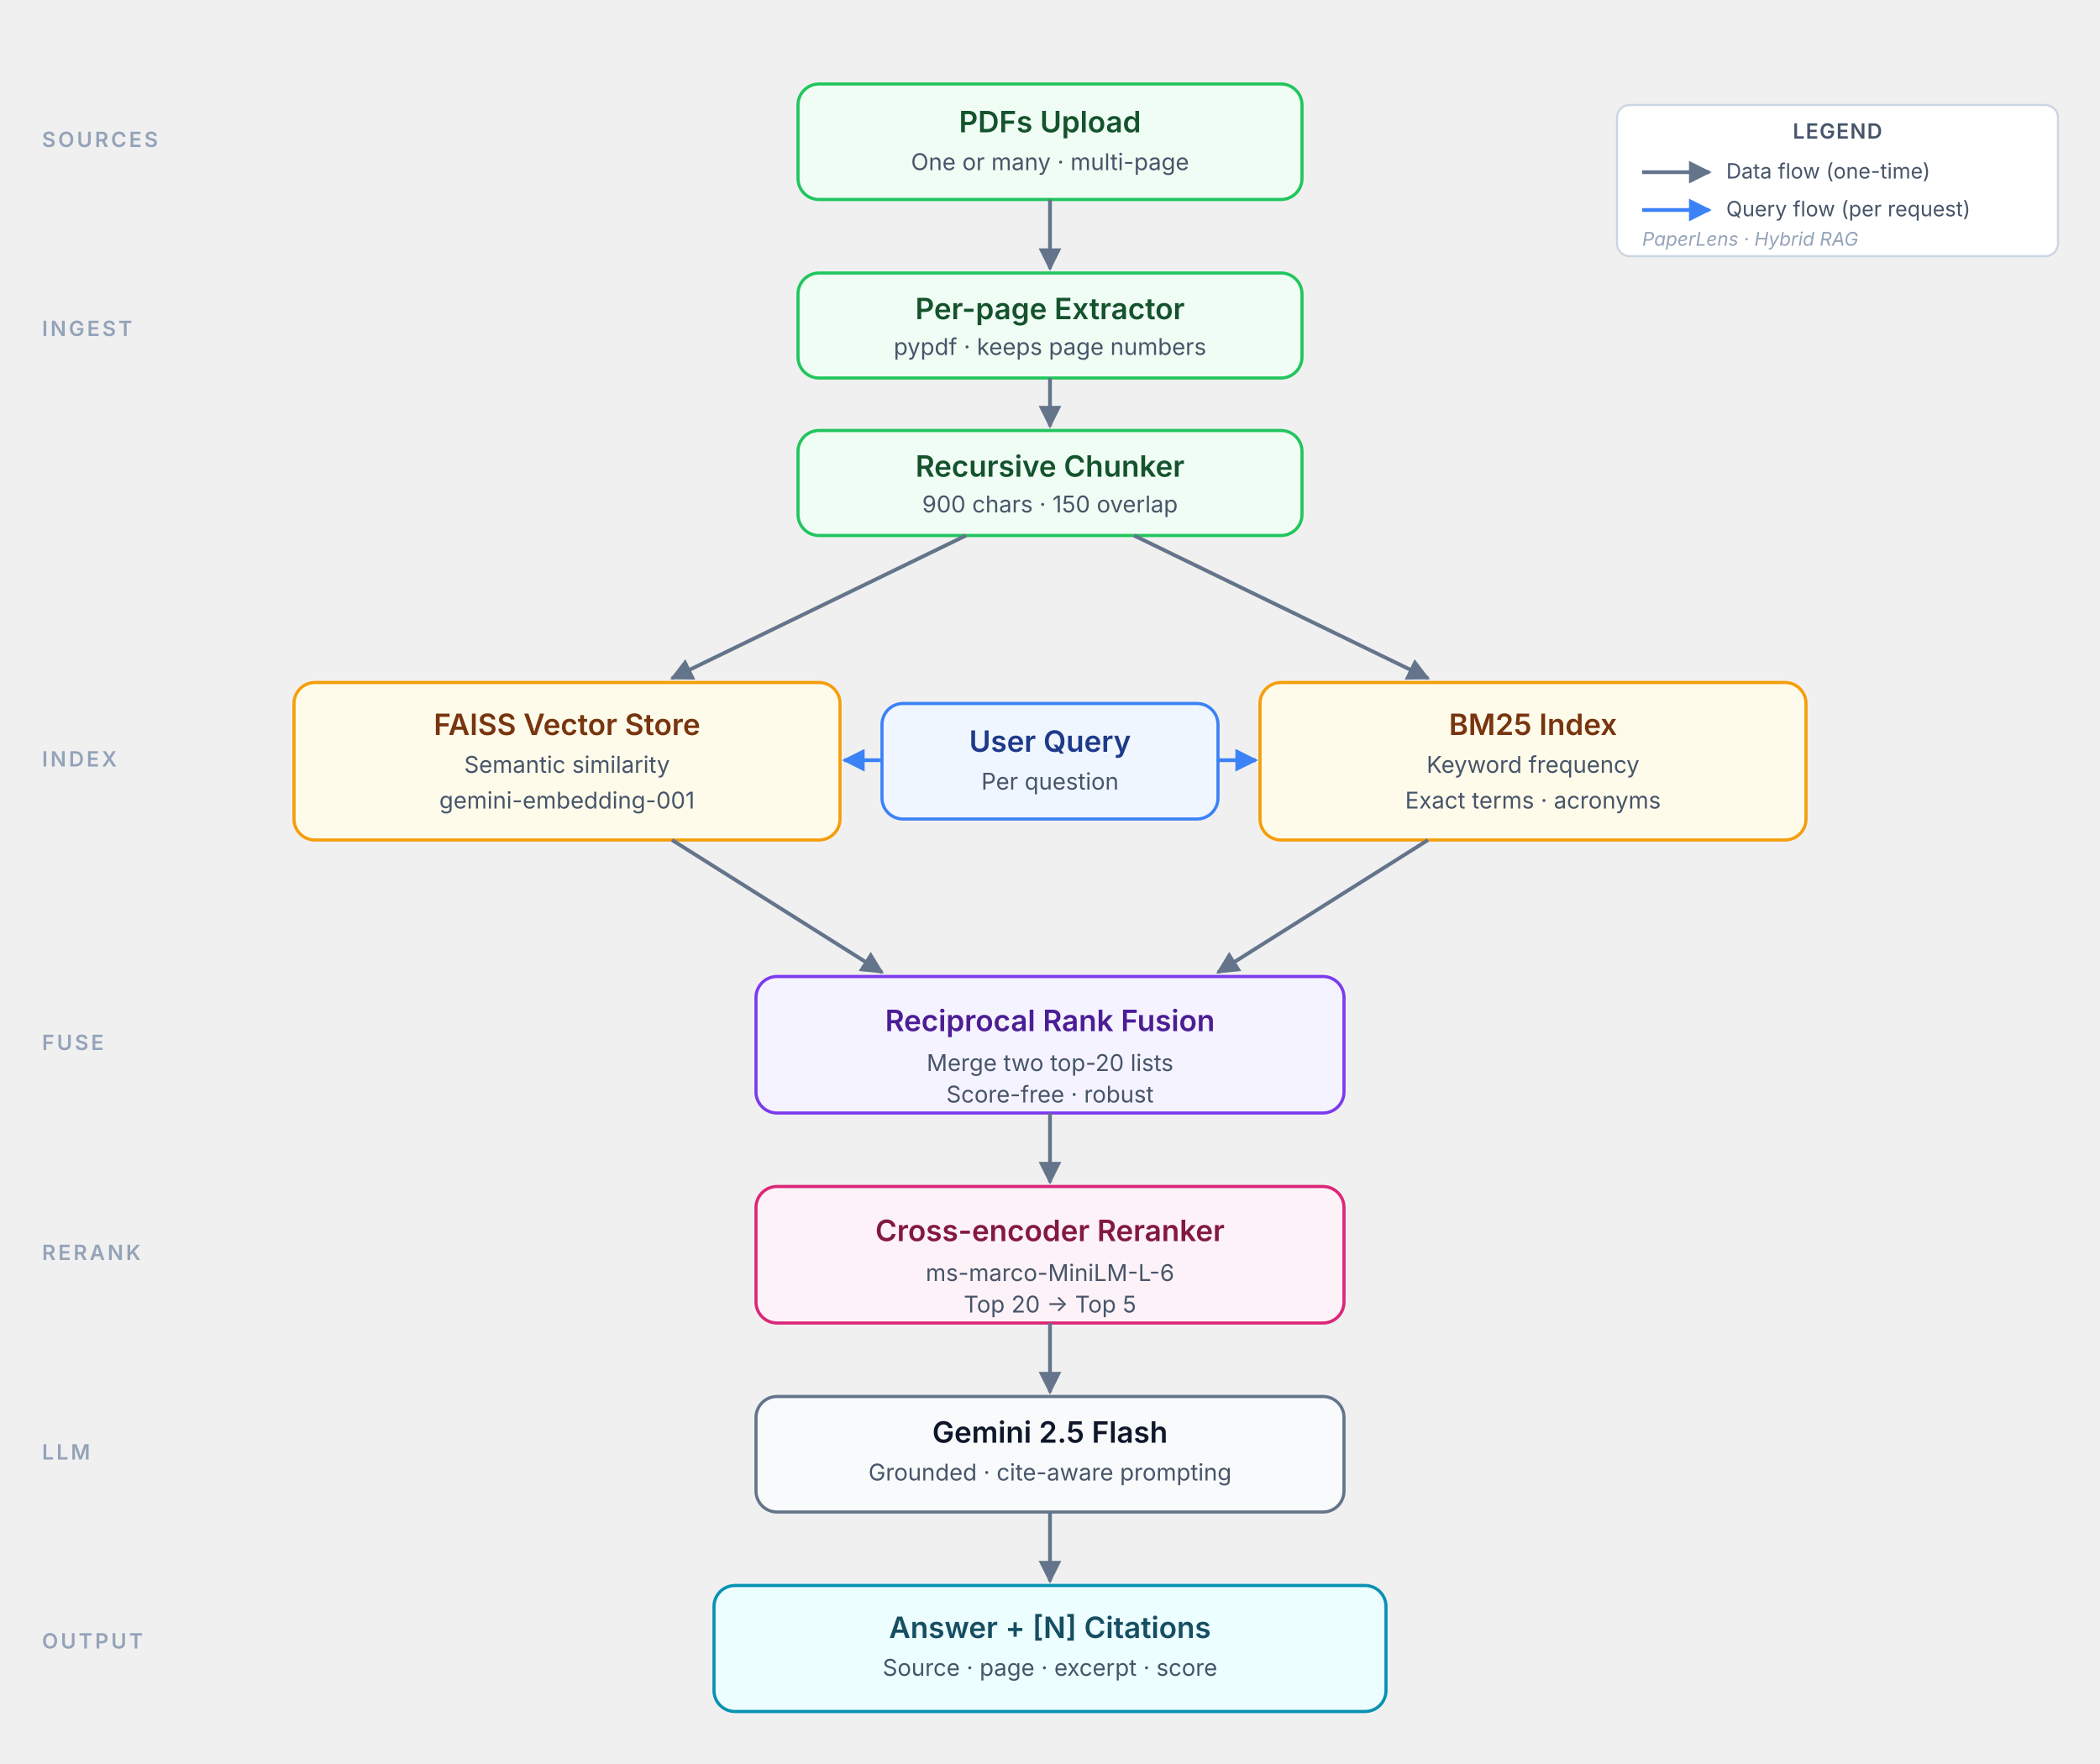
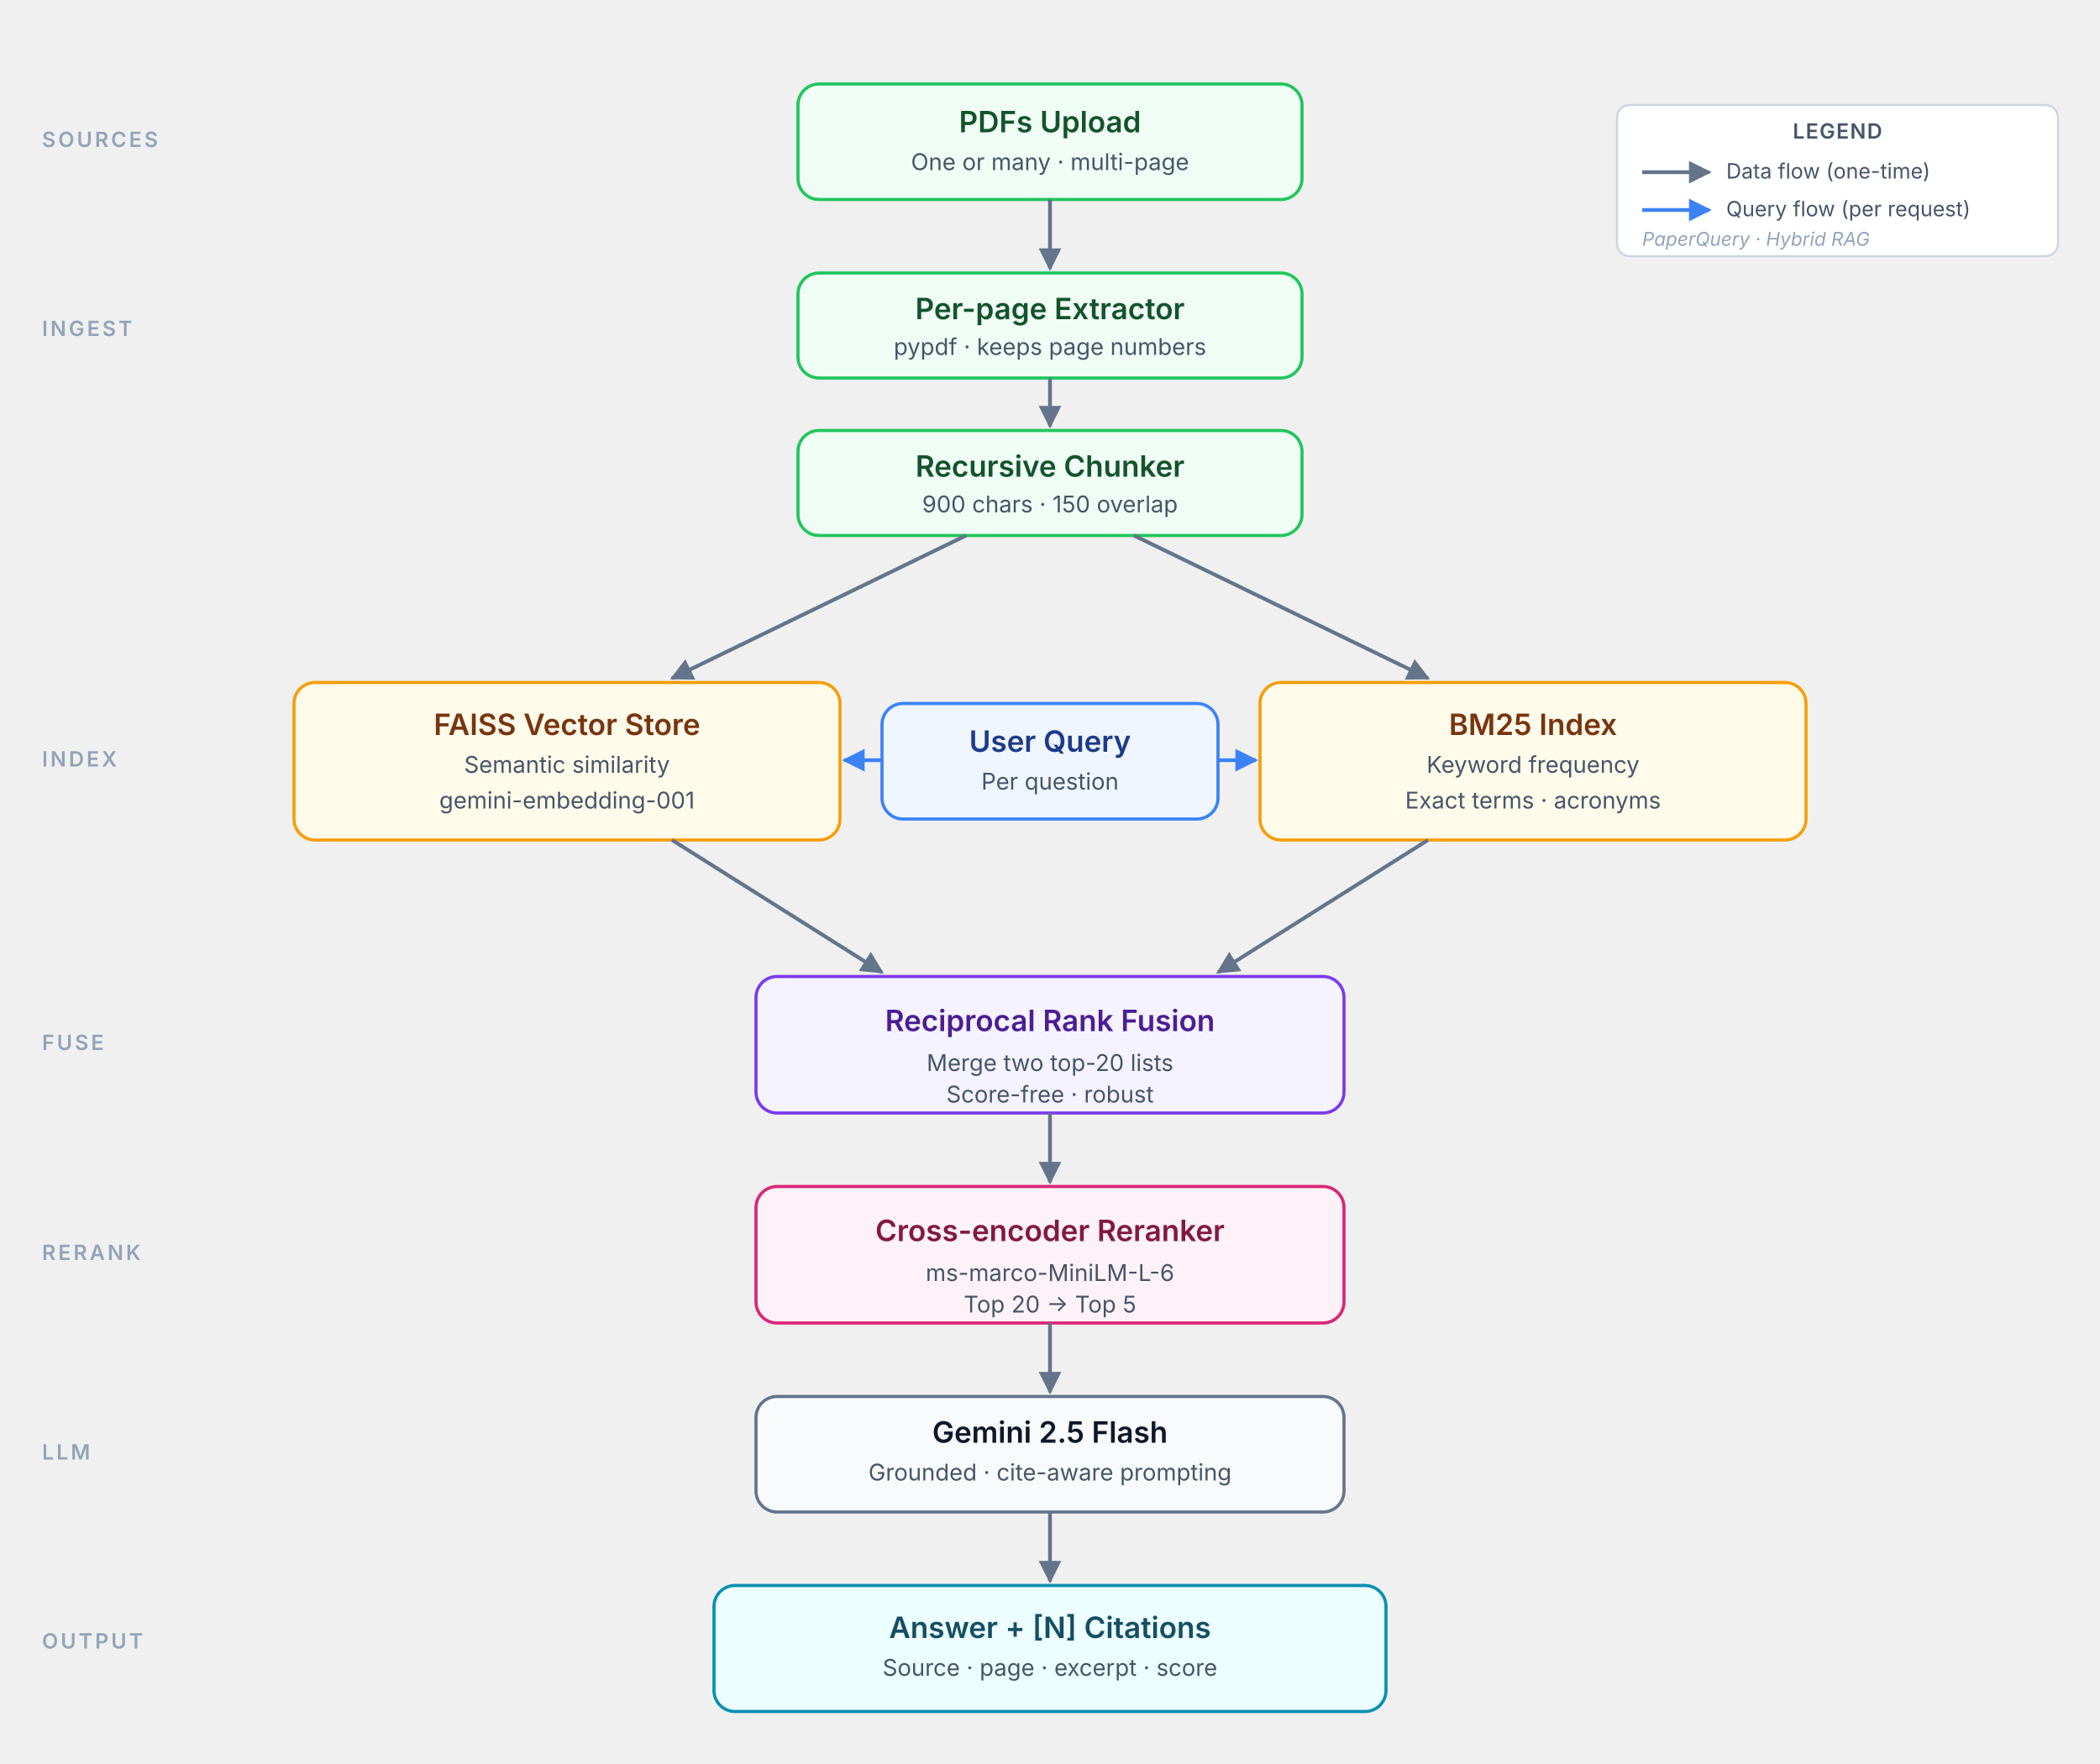
<svg xmlns="http://www.w3.org/2000/svg" viewBox="0 0 1000 840" font-family="-apple-system, BlinkMacSystemFont, 'Segoe UI', system-ui, sans-serif">
  <defs>
    <marker id="arrow" viewBox="0 0 10 10" refX="9" refY="5" markerWidth="6" markerHeight="6" orient="auto">
      <path d="M0,0 L10,5 L0,10 z" fill="#64748b" />
    </marker>
    <marker id="arrowQuery" viewBox="0 0 10 10" refX="9" refY="5" markerWidth="6" markerHeight="6" orient="auto">
      <path d="M0,0 L10,5 L0,10 z" fill="#3b82f6" />
    </marker>
    <style>
      .box { stroke-width: 1.5; rx: 10; ry: 10; }
      .title { font-size: 14px; font-weight: 600; text-anchor: middle; }
      .sub { font-size: 11px; text-anchor: middle; }
      .layer-label { font-size: 10px; font-weight: 600; fill: #94a3b8; letter-spacing: 1.2px; text-anchor: start; }
      .flow { stroke: #64748b; stroke-width: 1.8; fill: none; marker-end: url(#arrow); }
      .query-flow { stroke: #3b82f6; stroke-width: 1.8; fill: none; marker-end: url(#arrowQuery); }
    </style>
  </defs>
  <text x="20" y="70" class="layer-label">SOURCES</text>
  <text x="20" y="160" class="layer-label">INGEST</text>
  <text x="20" y="365" class="layer-label">INDEX</text>
  <text x="20" y="500" class="layer-label">FUSE</text>
  <text x="20" y="600" class="layer-label">RERANK</text>
  <text x="20" y="695" class="layer-label">LLM</text>
  <text x="20" y="785" class="layer-label">OUTPUT</text>
  <rect x="380" y="40" width="240" height="55" class="box" fill="#f0fdf4" stroke="#22c55e" />
  <text x="500" y="63" class="title" fill="#14532d">PDFs Upload</text>
  <text x="500" y="81" class="sub" fill="#475569">One or many · multi-page</text>
  <rect x="380" y="130" width="240" height="50" class="box" fill="#f0fdf4" stroke="#22c55e" />
  <text x="500" y="152" class="title" fill="#14532d">Per-page Extractor</text>
  <text x="500" y="169" class="sub" fill="#475569">pypdf · keeps page numbers</text>
  <rect x="380" y="205" width="240" height="50" class="box" fill="#f0fdf4" stroke="#22c55e" />
  <text x="500" y="227" class="title" fill="#14532d">Recursive Chunker</text>
  <text x="500" y="244" class="sub" fill="#475569">900 chars · 150 overlap</text>
  <rect x="140" y="325" width="260" height="75" class="box" fill="#fffbeb" stroke="#f59e0b" />
  <text x="270" y="350" class="title" fill="#78350f">FAISS Vector Store</text>
  <text x="270" y="368" class="sub" fill="#475569">Semantic similarity</text>
  <text x="270" y="385" class="sub" fill="#475569">gemini-embedding-001</text>
  <rect x="600" y="325" width="260" height="75" class="box" fill="#fffbeb" stroke="#f59e0b" />
  <text x="730" y="350" class="title" fill="#78350f">BM25 Index</text>
  <text x="730" y="368" class="sub" fill="#475569">Keyword frequency</text>
  <text x="730" y="385" class="sub" fill="#475569">Exact terms · acronyms</text>
  <rect x="420" y="335" width="160" height="55" class="box" fill="#eff6ff" stroke="#3b82f6" />
  <text x="500" y="358" class="title" fill="#1e3a8a">User Query</text>
  <text x="500" y="376" class="sub" fill="#475569">Per question</text>
  <rect x="360" y="465" width="280" height="65" class="box" fill="#f5f3ff" stroke="#7c3aed" />
  <text x="500" y="491" class="title" fill="#4c1d95">Reciprocal Rank Fusion</text>
  <text x="500" y="510" class="sub" fill="#475569">Merge two top-20 lists</text>
  <text x="500" y="525" class="sub" fill="#475569">Score-free · robust</text>
  <rect x="360" y="565" width="280" height="65" class="box" fill="#fdf2f8" stroke="#db2777" />
  <text x="500" y="591" class="title" fill="#831843">Cross-encoder Reranker</text>
  <text x="500" y="610" class="sub" fill="#475569">ms-marco-MiniLM-L-6</text>
  <text x="500" y="625" class="sub" fill="#475569">Top 20 → Top 5</text>
  <rect x="360" y="665" width="280" height="55" class="box" fill="#f8fafc" stroke="#64748b" />
  <text x="500" y="687" class="title" fill="#0f172a">Gemini 2.5 Flash</text>
  <text x="500" y="705" class="sub" fill="#475569">Grounded · cite-aware prompting</text>
  <rect x="340" y="755" width="320" height="60" class="box" fill="#ecfeff" stroke="#0891b2" />
  <text x="500" y="780" class="title" fill="#164e63">Answer + [N] Citations</text>
  <text x="500" y="798" class="sub" fill="#475569">Source · page · excerpt · score</text>
  <path class="flow" d="M 500 95 L 500 128" />
  <path class="flow" d="M 500 180 L 500 203" />
  <path class="flow" d="M 460 255 L 320 323" />
  <path class="flow" d="M 540 255 L 680 323" />
  <path class="query-flow" d="M 420 362 L 402 362" />
  <path class="query-flow" d="M 580 362 L 598 362" />
  <path class="flow" d="M 320 400 L 420 463" />
  <path class="flow" d="M 680 400 L 580 463" />
  <path class="flow" d="M 500 530 L 500 563" />
  <path class="flow" d="M 500 630 L 500 663" />
  <path class="flow" d="M 500 720 L 500 753" />
  <g transform="translate(770, 50)">
    <rect x="0" y="0" width="210" height="72" fill="#ffffff" stroke="#cbd5e1" stroke-width="1" rx="6" />
    <text x="105" y="16" font-size="10" font-weight="600" fill="#475569" text-anchor="middle" letter-spacing="0.5">LEGEND</text>
    <line x1="12" y1="32" x2="44" y2="32" stroke="#64748b" stroke-width="1.8" marker-end="url(#arrow)" />
    <text x="52" y="35" font-size="10" fill="#475569">Data flow (one-time)</text>
    <line x1="12" y1="50" x2="44" y2="50" stroke="#3b82f6" stroke-width="1.8" marker-end="url(#arrowQuery)" />
    <text x="52" y="53" font-size="10" fill="#475569">Query flow (per request)</text>
-     <text x="12" y="67" font-size="9" fill="#94a3b8" font-style="italic">PaperLens · Hybrid RAG</text>
+     <text x="12" y="67" font-size="9" fill="#94a3b8" font-style="italic">PaperQuery · Hybrid RAG</text>
  </g>
</svg>
